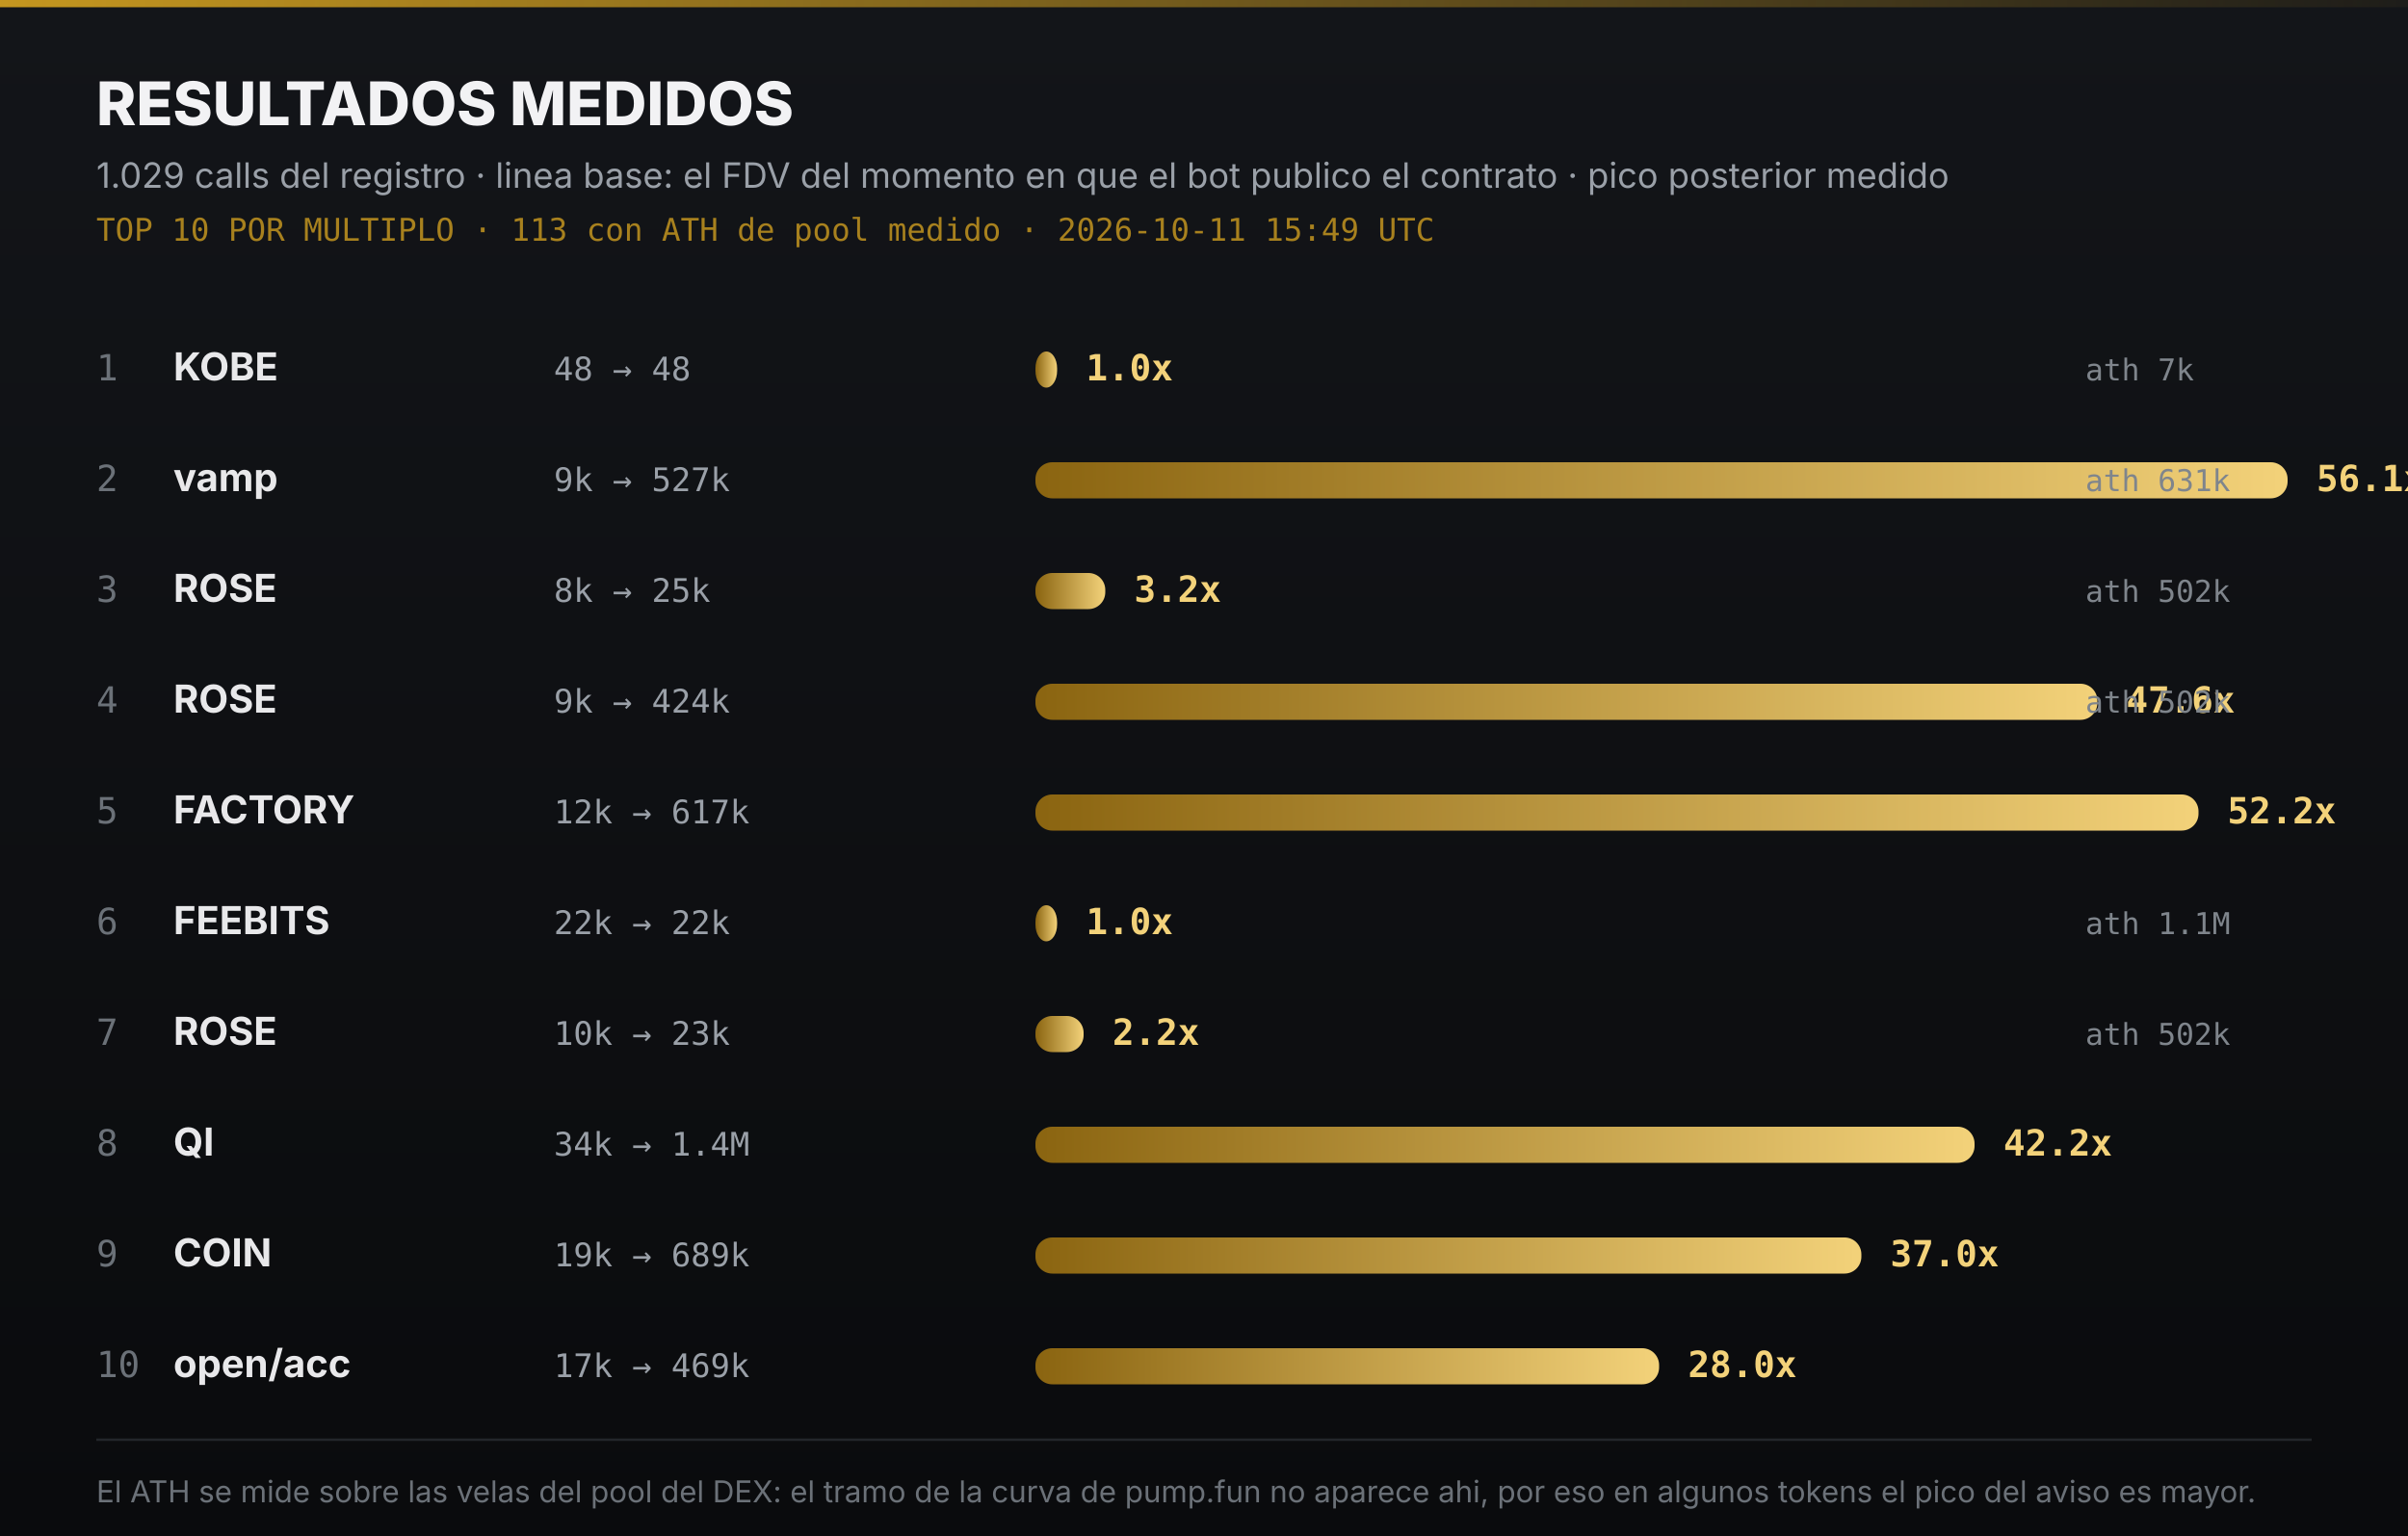
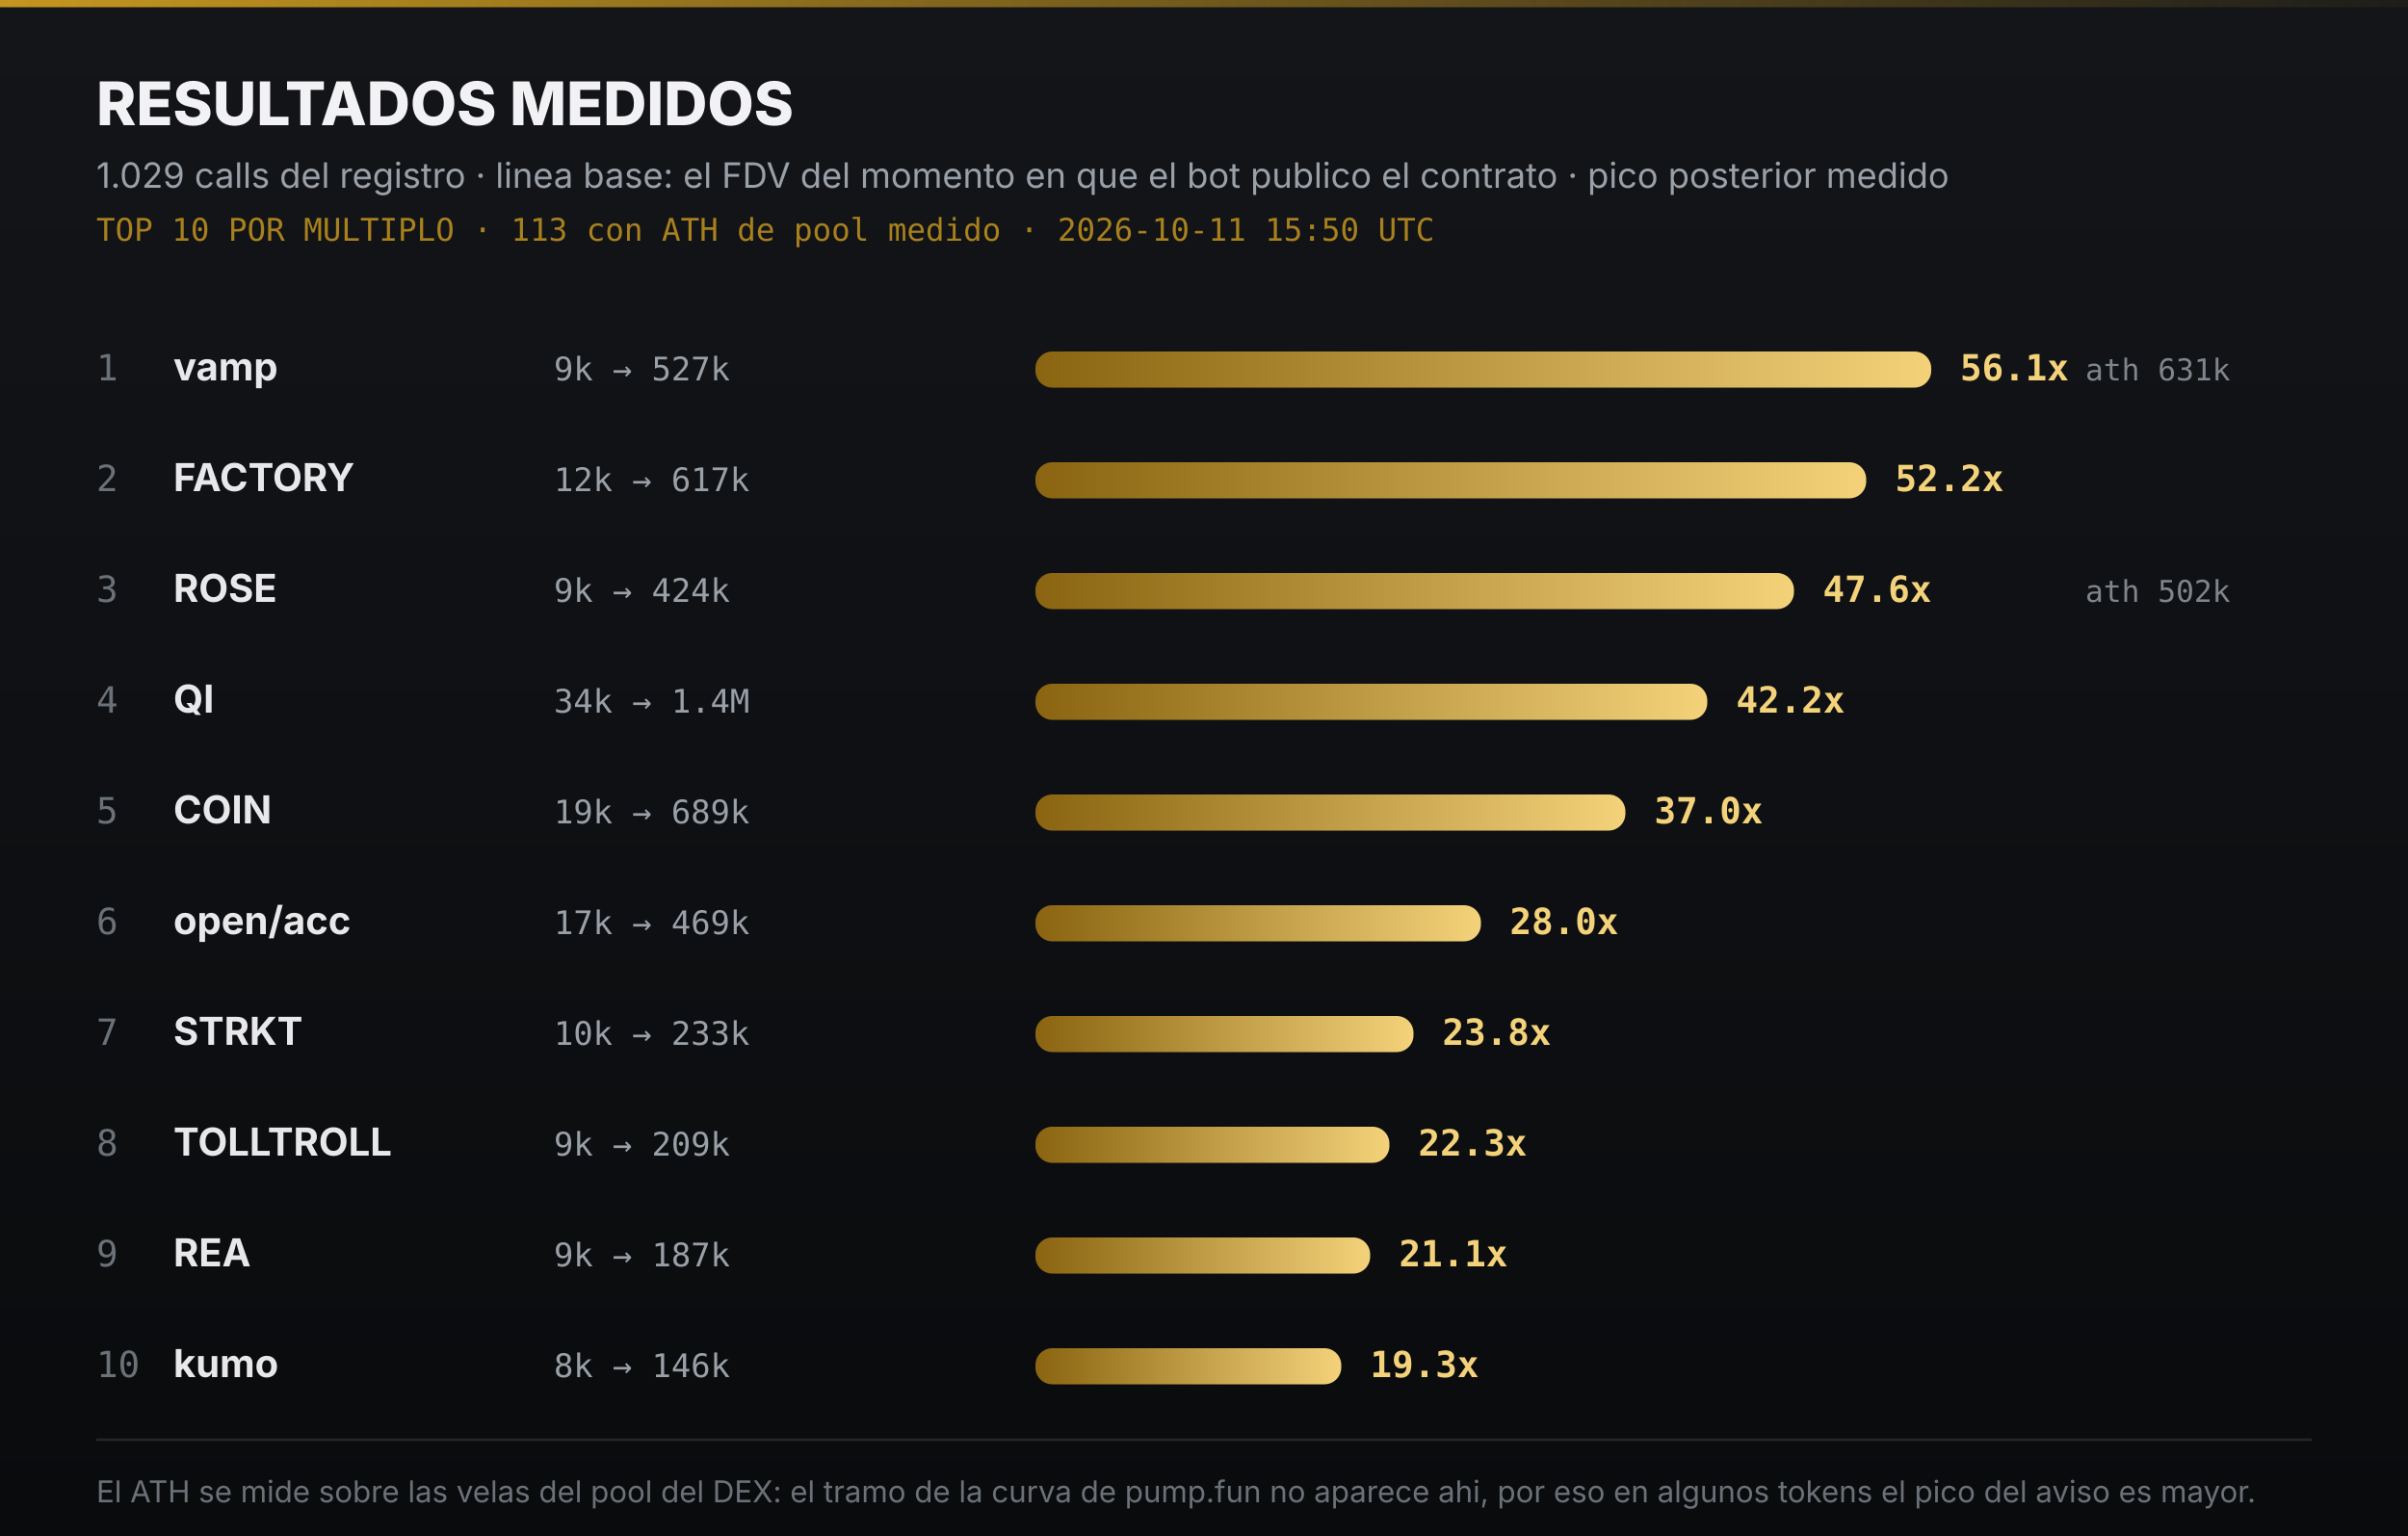
<svg xmlns="http://www.w3.org/2000/svg" width="1000" height="638" viewBox="0 0 1000 638" font-family="Inter,Segoe UI,Helvetica,Arial,sans-serif">
  <defs>
    <linearGradient id="bg" x1="0" y1="0" x2="0" y2="1">
      <stop offset="0%" stop-color="#131519" />
      <stop offset="100%" stop-color="#0a0b0d" />
    </linearGradient>
    <linearGradient id="barra" x1="0" y1="0" x2="1" y2="0">
      <stop offset="0%" stop-color="#8a6410" />
      <stop offset="100%" stop-color="#f3d27a" />
    </linearGradient>
    <linearGradient id="linea" x1="0" y1="0" x2="1" y2="0">
      <stop offset="0%" stop-color="#d9a520" stop-opacity="0.9" />
      <stop offset="100%" stop-color="#d9a520" stop-opacity="0.05" />
    </linearGradient>
  </defs>
  <rect width="1000" height="638" fill="url(#bg)" />
  <rect width="1000" height="3" fill="url(#linea)" />
  <text x="40" y="52" font-size="25" font-weight="800" fill="#f2f2f4">RESULTADOS MEDIDOS</text>
  <text x="40" y="78" font-size="14.5" fill="#9aa0a8">1.029 calls del registro · linea base: el FDV del momento en que el bot publico el contrato · pico posterior medido</text>
-   <text x="40" y="100" font-size="13" font-family="ui-monospace,Menlo,monospace" fill="#d9a520" fill-opacity="0.75">TOP 10 POR MULTIPLO · 113 con ATH de pool medido · 2026-10-11 15:49 UTC</text>
+   <text x="40" y="100" font-size="13" font-family="ui-monospace,Menlo,monospace" fill="#d9a520" fill-opacity="0.75">TOP 10 POR MULTIPLO · 113 con ATH de pool medido · 2026-10-11 15:50 UTC</text>
  <text x="40" y="158" font-size="15" fill="#6b7178" font-family="ui-monospace,monospace"> 1</text>
-   <text x="72" y="158" font-size="16" font-weight="700" fill="#e8e8ea">KOBE</text>
-   <text x="230" y="158" font-size="13.5" fill="#9aa0a8" font-family="ui-monospace,monospace">48 → 48</text>
-   <rect x="430" y="146" width="9" height="15" rx="7" fill="url(#barra)" />
-   <text x="451" y="158" font-size="15" font-weight="800" fill="#f3d27a" font-family="ui-monospace,monospace">1.0x</text>
-   <text x="866" y="158" font-size="12.5" fill="#7f858c" font-family="ui-monospace,monospace">ath 7k</text>
+   <text x="72" y="158" font-size="16" font-weight="700" fill="#e8e8ea">vamp</text>
+   <text x="230" y="158" font-size="13.5" fill="#9aa0a8" font-family="ui-monospace,monospace">9k → 527k</text>
+   <rect x="430" y="146" width="372" height="15" rx="7" fill="url(#barra)" />
+   <text x="814" y="158" font-size="15" font-weight="800" fill="#f3d27a" font-family="ui-monospace,monospace">56.1x</text>
+   <text x="866" y="158" font-size="12.5" fill="#7f858c" font-family="ui-monospace,monospace">ath 631k</text>
  <text x="40" y="204" font-size="15" fill="#6b7178" font-family="ui-monospace,monospace"> 2</text>
-   <text x="72" y="204" font-size="16" font-weight="700" fill="#e8e8ea">vamp</text>
-   <text x="230" y="204" font-size="13.5" fill="#9aa0a8" font-family="ui-monospace,monospace">9k → 527k</text>
-   <rect x="430" y="192" width="520" height="15" rx="7" fill="url(#barra)" />
-   <text x="962" y="204" font-size="15" font-weight="800" fill="#f3d27a" font-family="ui-monospace,monospace">56.1x</text>
-   <text x="866" y="204" font-size="12.5" fill="#7f858c" font-family="ui-monospace,monospace">ath 631k</text>
+   <text x="72" y="204" font-size="16" font-weight="700" fill="#e8e8ea">FACTORY</text>
+   <text x="230" y="204" font-size="13.5" fill="#9aa0a8" font-family="ui-monospace,monospace">12k → 617k</text>
+   <rect x="430" y="192" width="345" height="15" rx="7" fill="url(#barra)" />
+   <text x="787" y="204" font-size="15" font-weight="800" fill="#f3d27a" font-family="ui-monospace,monospace">52.2x</text>
  <text x="40" y="250" font-size="15" fill="#6b7178" font-family="ui-monospace,monospace"> 3</text>
  <text x="72" y="250" font-size="16" font-weight="700" fill="#e8e8ea">ROSE</text>
-   <text x="230" y="250" font-size="13.5" fill="#9aa0a8" font-family="ui-monospace,monospace">8k → 25k</text>
-   <rect x="430" y="238" width="29" height="15" rx="7" fill="url(#barra)" />
-   <text x="471" y="250" font-size="15" font-weight="800" fill="#f3d27a" font-family="ui-monospace,monospace">3.2x</text>
+   <text x="230" y="250" font-size="13.5" fill="#9aa0a8" font-family="ui-monospace,monospace">9k → 424k</text>
+   <rect x="430" y="238" width="315" height="15" rx="7" fill="url(#barra)" />
+   <text x="757" y="250" font-size="15" font-weight="800" fill="#f3d27a" font-family="ui-monospace,monospace">47.6x</text>
  <text x="866" y="250" font-size="12.5" fill="#7f858c" font-family="ui-monospace,monospace">ath 502k</text>
  <text x="40" y="296" font-size="15" fill="#6b7178" font-family="ui-monospace,monospace"> 4</text>
-   <text x="72" y="296" font-size="16" font-weight="700" fill="#e8e8ea">ROSE</text>
-   <text x="230" y="296" font-size="13.5" fill="#9aa0a8" font-family="ui-monospace,monospace">9k → 424k</text>
-   <rect x="430" y="284" width="441" height="15" rx="7" fill="url(#barra)" />
-   <text x="883" y="296" font-size="15" font-weight="800" fill="#f3d27a" font-family="ui-monospace,monospace">47.6x</text>
-   <text x="866" y="296" font-size="12.5" fill="#7f858c" font-family="ui-monospace,monospace">ath 502k</text>
+   <text x="72" y="296" font-size="16" font-weight="700" fill="#e8e8ea">QI</text>
+   <text x="230" y="296" font-size="13.5" fill="#9aa0a8" font-family="ui-monospace,monospace">34k → 1.4M</text>
+   <rect x="430" y="284" width="279" height="15" rx="7" fill="url(#barra)" />
+   <text x="721" y="296" font-size="15" font-weight="800" fill="#f3d27a" font-family="ui-monospace,monospace">42.2x</text>
  <text x="40" y="342" font-size="15" fill="#6b7178" font-family="ui-monospace,monospace"> 5</text>
-   <text x="72" y="342" font-size="16" font-weight="700" fill="#e8e8ea">FACTORY</text>
-   <text x="230" y="342" font-size="13.5" fill="#9aa0a8" font-family="ui-monospace,monospace">12k → 617k</text>
-   <rect x="430" y="330" width="483" height="15" rx="7" fill="url(#barra)" />
-   <text x="925" y="342" font-size="15" font-weight="800" fill="#f3d27a" font-family="ui-monospace,monospace">52.2x</text>
+   <text x="72" y="342" font-size="16" font-weight="700" fill="#e8e8ea">COIN</text>
+   <text x="230" y="342" font-size="13.5" fill="#9aa0a8" font-family="ui-monospace,monospace">19k → 689k</text>
+   <rect x="430" y="330" width="245" height="15" rx="7" fill="url(#barra)" />
+   <text x="687" y="342" font-size="15" font-weight="800" fill="#f3d27a" font-family="ui-monospace,monospace">37.0x</text>
  <text x="40" y="388" font-size="15" fill="#6b7178" font-family="ui-monospace,monospace"> 6</text>
-   <text x="72" y="388" font-size="16" font-weight="700" fill="#e8e8ea">FEEBITS</text>
-   <text x="230" y="388" font-size="13.5" fill="#9aa0a8" font-family="ui-monospace,monospace">22k → 22k</text>
-   <rect x="430" y="376" width="9" height="15" rx="7" fill="url(#barra)" />
-   <text x="451" y="388" font-size="15" font-weight="800" fill="#f3d27a" font-family="ui-monospace,monospace">1.0x</text>
-   <text x="866" y="388" font-size="12.5" fill="#7f858c" font-family="ui-monospace,monospace">ath 1.1M</text>
+   <text x="72" y="388" font-size="16" font-weight="700" fill="#e8e8ea">open/acc</text>
+   <text x="230" y="388" font-size="13.5" fill="#9aa0a8" font-family="ui-monospace,monospace">17k → 469k</text>
+   <rect x="430" y="376" width="185" height="15" rx="7" fill="url(#barra)" />
+   <text x="627" y="388" font-size="15" font-weight="800" fill="#f3d27a" font-family="ui-monospace,monospace">28.0x</text>
  <text x="40" y="434" font-size="15" fill="#6b7178" font-family="ui-monospace,monospace"> 7</text>
-   <text x="72" y="434" font-size="16" font-weight="700" fill="#e8e8ea">ROSE</text>
-   <text x="230" y="434" font-size="13.5" fill="#9aa0a8" font-family="ui-monospace,monospace">10k → 23k</text>
-   <rect x="430" y="422" width="20" height="15" rx="7" fill="url(#barra)" />
-   <text x="462" y="434" font-size="15" font-weight="800" fill="#f3d27a" font-family="ui-monospace,monospace">2.2x</text>
-   <text x="866" y="434" font-size="12.5" fill="#7f858c" font-family="ui-monospace,monospace">ath 502k</text>
+   <text x="72" y="434" font-size="16" font-weight="700" fill="#e8e8ea">STRKT</text>
+   <text x="230" y="434" font-size="13.5" fill="#9aa0a8" font-family="ui-monospace,monospace">10k → 233k</text>
+   <rect x="430" y="422" width="157" height="15" rx="7" fill="url(#barra)" />
+   <text x="599" y="434" font-size="15" font-weight="800" fill="#f3d27a" font-family="ui-monospace,monospace">23.8x</text>
  <text x="40" y="480" font-size="15" fill="#6b7178" font-family="ui-monospace,monospace"> 8</text>
-   <text x="72" y="480" font-size="16" font-weight="700" fill="#e8e8ea">QI</text>
-   <text x="230" y="480" font-size="13.5" fill="#9aa0a8" font-family="ui-monospace,monospace">34k → 1.4M</text>
-   <rect x="430" y="468" width="390" height="15" rx="7" fill="url(#barra)" />
-   <text x="832" y="480" font-size="15" font-weight="800" fill="#f3d27a" font-family="ui-monospace,monospace">42.2x</text>
+   <text x="72" y="480" font-size="16" font-weight="700" fill="#e8e8ea">TOLLTROLL</text>
+   <text x="230" y="480" font-size="13.5" fill="#9aa0a8" font-family="ui-monospace,monospace">9k → 209k</text>
+   <rect x="430" y="468" width="147" height="15" rx="7" fill="url(#barra)" />
+   <text x="589" y="480" font-size="15" font-weight="800" fill="#f3d27a" font-family="ui-monospace,monospace">22.3x</text>
  <text x="40" y="526" font-size="15" fill="#6b7178" font-family="ui-monospace,monospace"> 9</text>
-   <text x="72" y="526" font-size="16" font-weight="700" fill="#e8e8ea">COIN</text>
-   <text x="230" y="526" font-size="13.5" fill="#9aa0a8" font-family="ui-monospace,monospace">19k → 689k</text>
-   <rect x="430" y="514" width="343" height="15" rx="7" fill="url(#barra)" />
-   <text x="785" y="526" font-size="15" font-weight="800" fill="#f3d27a" font-family="ui-monospace,monospace">37.0x</text>
+   <text x="72" y="526" font-size="16" font-weight="700" fill="#e8e8ea">REA</text>
+   <text x="230" y="526" font-size="13.5" fill="#9aa0a8" font-family="ui-monospace,monospace">9k → 187k</text>
+   <rect x="430" y="514" width="139" height="15" rx="7" fill="url(#barra)" />
+   <text x="581" y="526" font-size="15" font-weight="800" fill="#f3d27a" font-family="ui-monospace,monospace">21.1x</text>
  <text x="40" y="572" font-size="15" fill="#6b7178" font-family="ui-monospace,monospace">10</text>
-   <text x="72" y="572" font-size="16" font-weight="700" fill="#e8e8ea">open/acc</text>
-   <text x="230" y="572" font-size="13.5" fill="#9aa0a8" font-family="ui-monospace,monospace">17k → 469k</text>
-   <rect x="430" y="560" width="259" height="15" rx="7" fill="url(#barra)" />
-   <text x="701" y="572" font-size="15" font-weight="800" fill="#f3d27a" font-family="ui-monospace,monospace">28.0x</text>
+   <text x="72" y="572" font-size="16" font-weight="700" fill="#e8e8ea">kumo</text>
+   <text x="230" y="572" font-size="13.5" fill="#9aa0a8" font-family="ui-monospace,monospace">8k → 146k</text>
+   <rect x="430" y="560" width="127" height="15" rx="7" fill="url(#barra)" />
+   <text x="569" y="572" font-size="15" font-weight="800" fill="#f3d27a" font-family="ui-monospace,monospace">19.3x</text>
  <line x1="40" y1="598" x2="960" y2="598" stroke="#23262b" />
  <text x="40" y="624" font-size="12.5" fill="#6b7178">El ATH se mide sobre las velas del pool del DEX: el tramo de la curva de pump.fun no aparece ahi, por eso en algunos tokens el pico del aviso es mayor.</text>
</svg>
